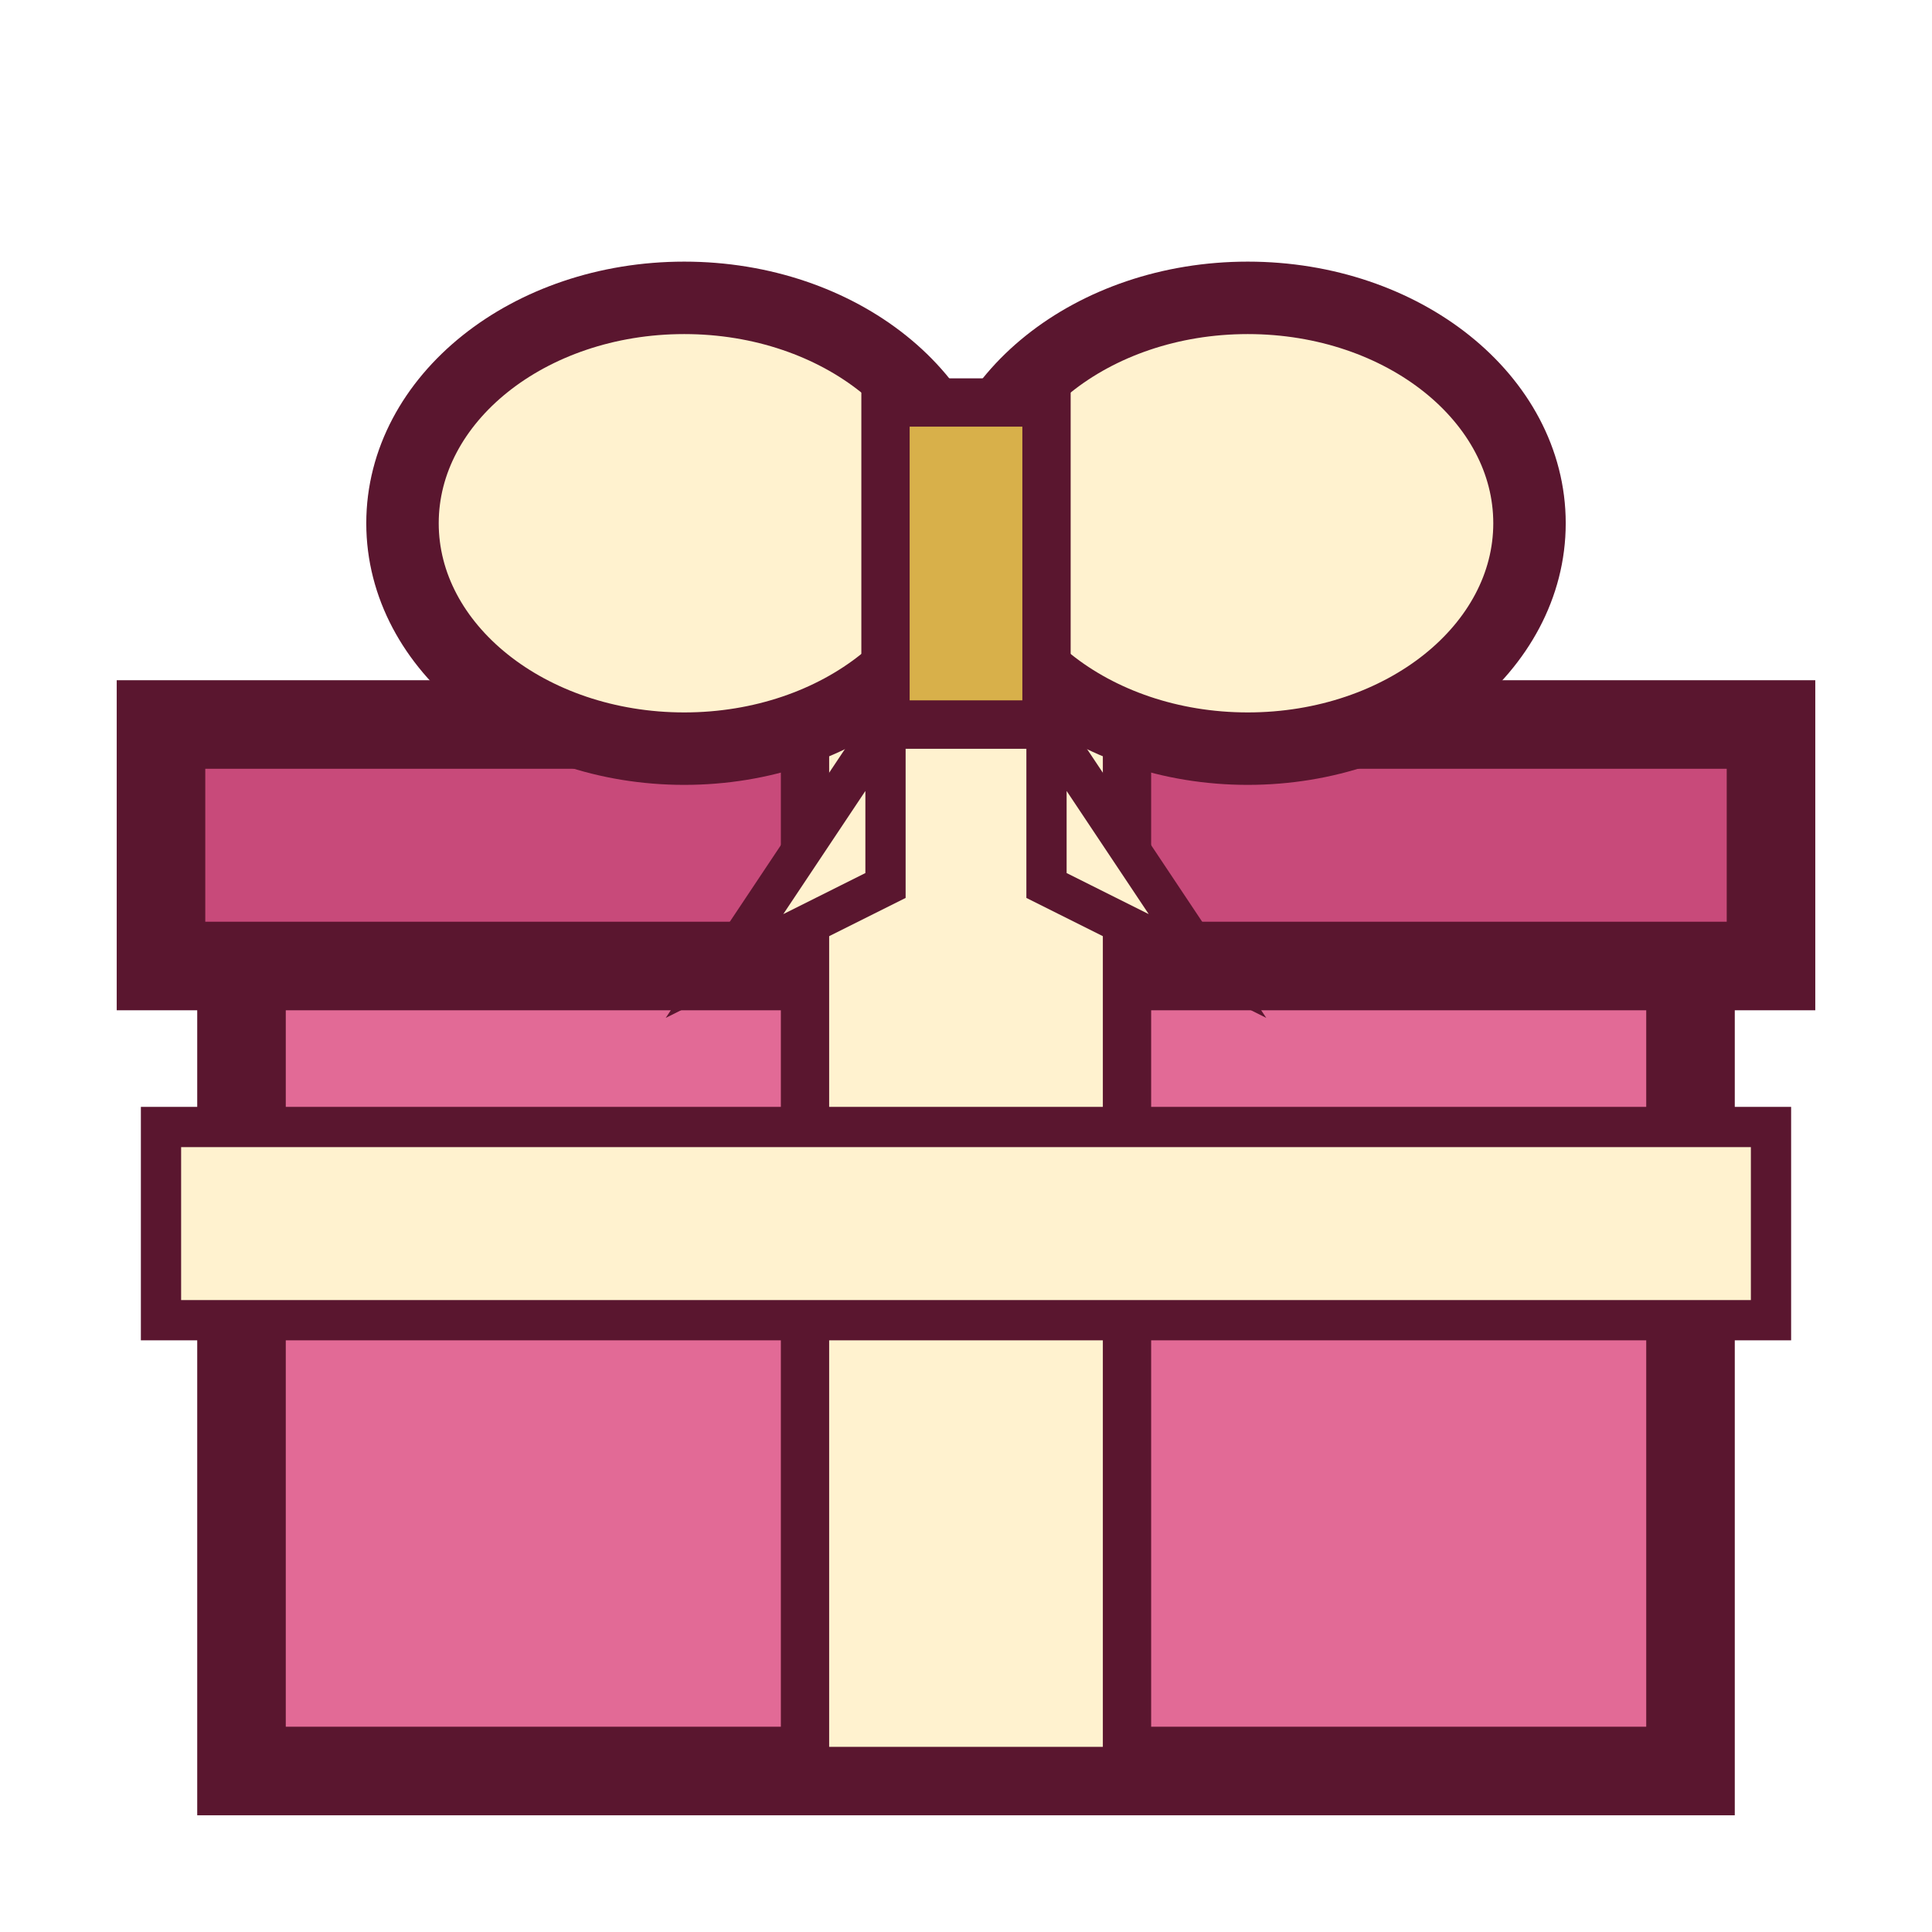
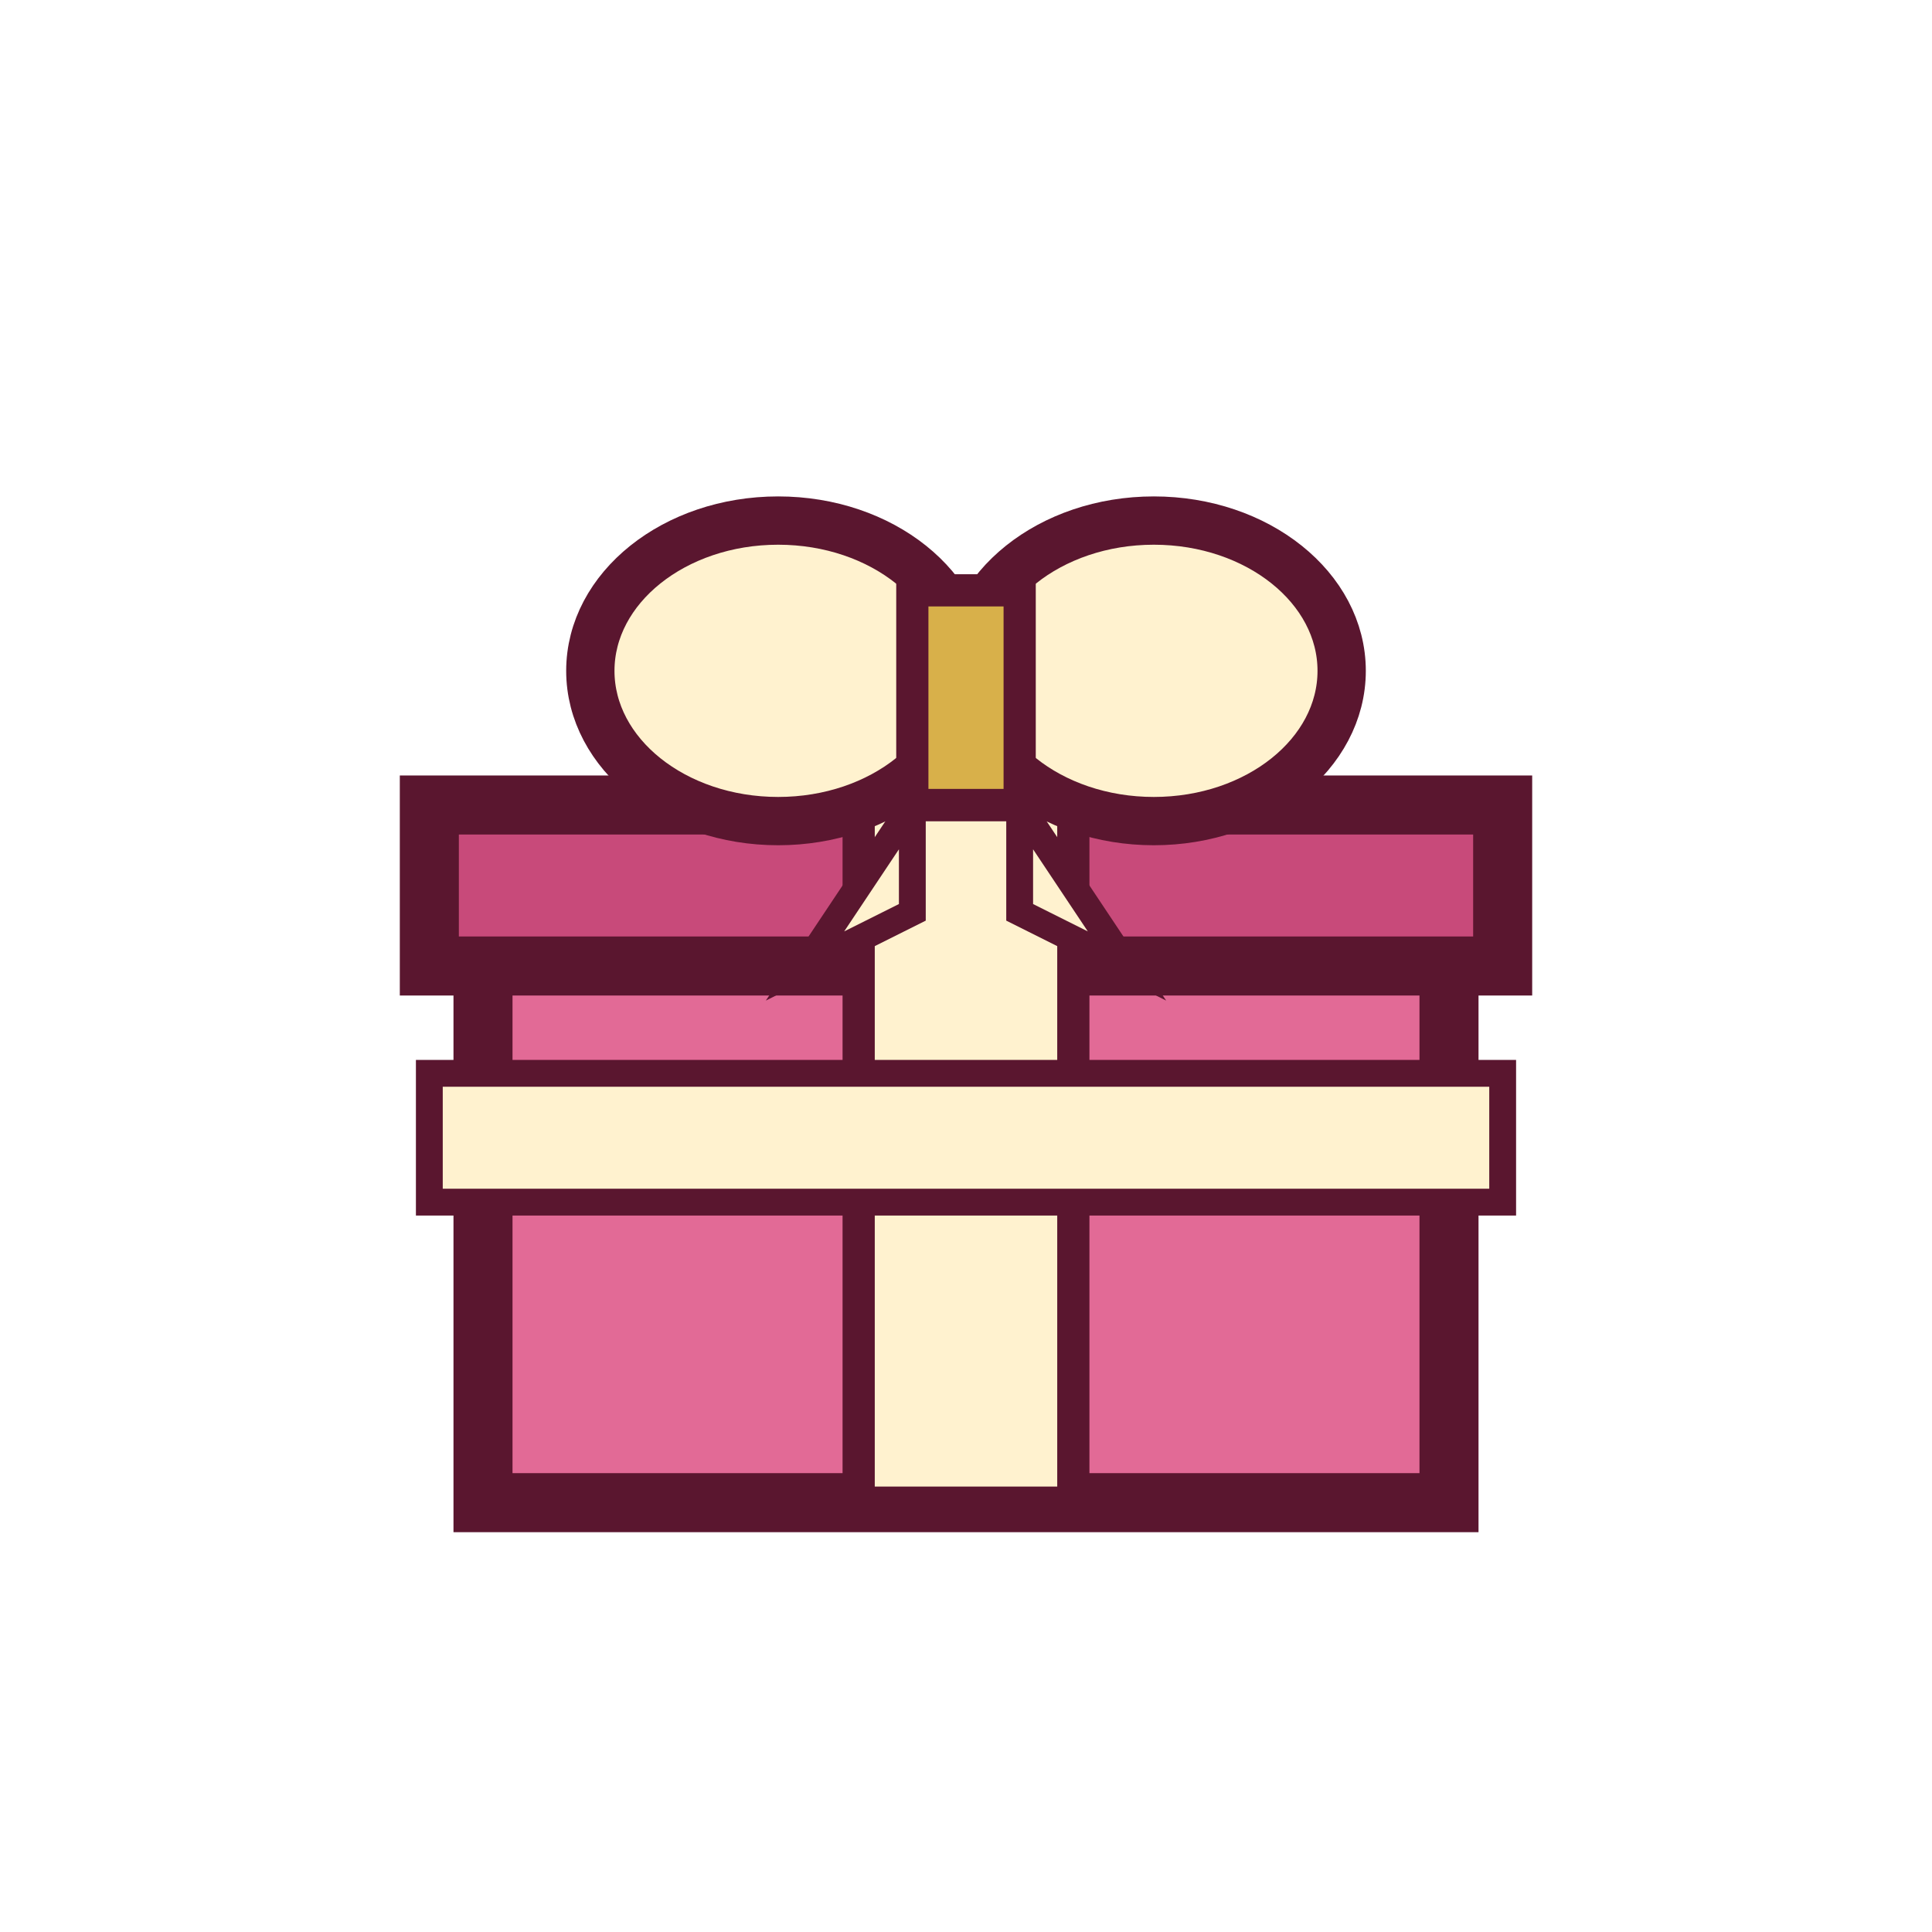
- <svg xmlns="http://www.w3.org/2000/svg" viewBox="0 0 24 24" width="24" height="24">
+ <svg xmlns="http://www.w3.org/2000/svg" viewBox="-6 -6 36 36" width="36" height="36">
  <rect x="3" y="11" width="18" height="11" fill="#e26a96" stroke="#5a162f" stroke-width="1.1" />
  <rect x="2" y="9" width="20" height="3" fill="#c84a7a" stroke="#5a162f" stroke-width="1.1" />
  <rect x="10" y="9" width="4" height="13" fill="#fff2cf" stroke="#5a162f" stroke-width="0.6" />
  <rect x="2" y="14" width="20" height="2.4" fill="#fff2cf" stroke="#5a162f" stroke-width="0.5" />
  <ellipse cx="8.5" cy="6.5" rx="3.5" ry="2.8" fill="#fff2cf" stroke="#5a162f" stroke-width="0.9" />
  <ellipse cx="15.5" cy="6.5" rx="3.5" ry="2.8" fill="#fff2cf" stroke="#5a162f" stroke-width="0.9" />
  <rect x="11" y="5" width="2" height="4" fill="#d8b04a" stroke="#5a162f" stroke-width="0.6" />
  <path d="M11 9 L9 12 L11 11 Z" fill="#fff2cf" stroke="#5a162f" stroke-width="0.5" />
  <path d="M13 9 L15 12 L13 11 Z" fill="#fff2cf" stroke="#5a162f" stroke-width="0.5" />
</svg>
